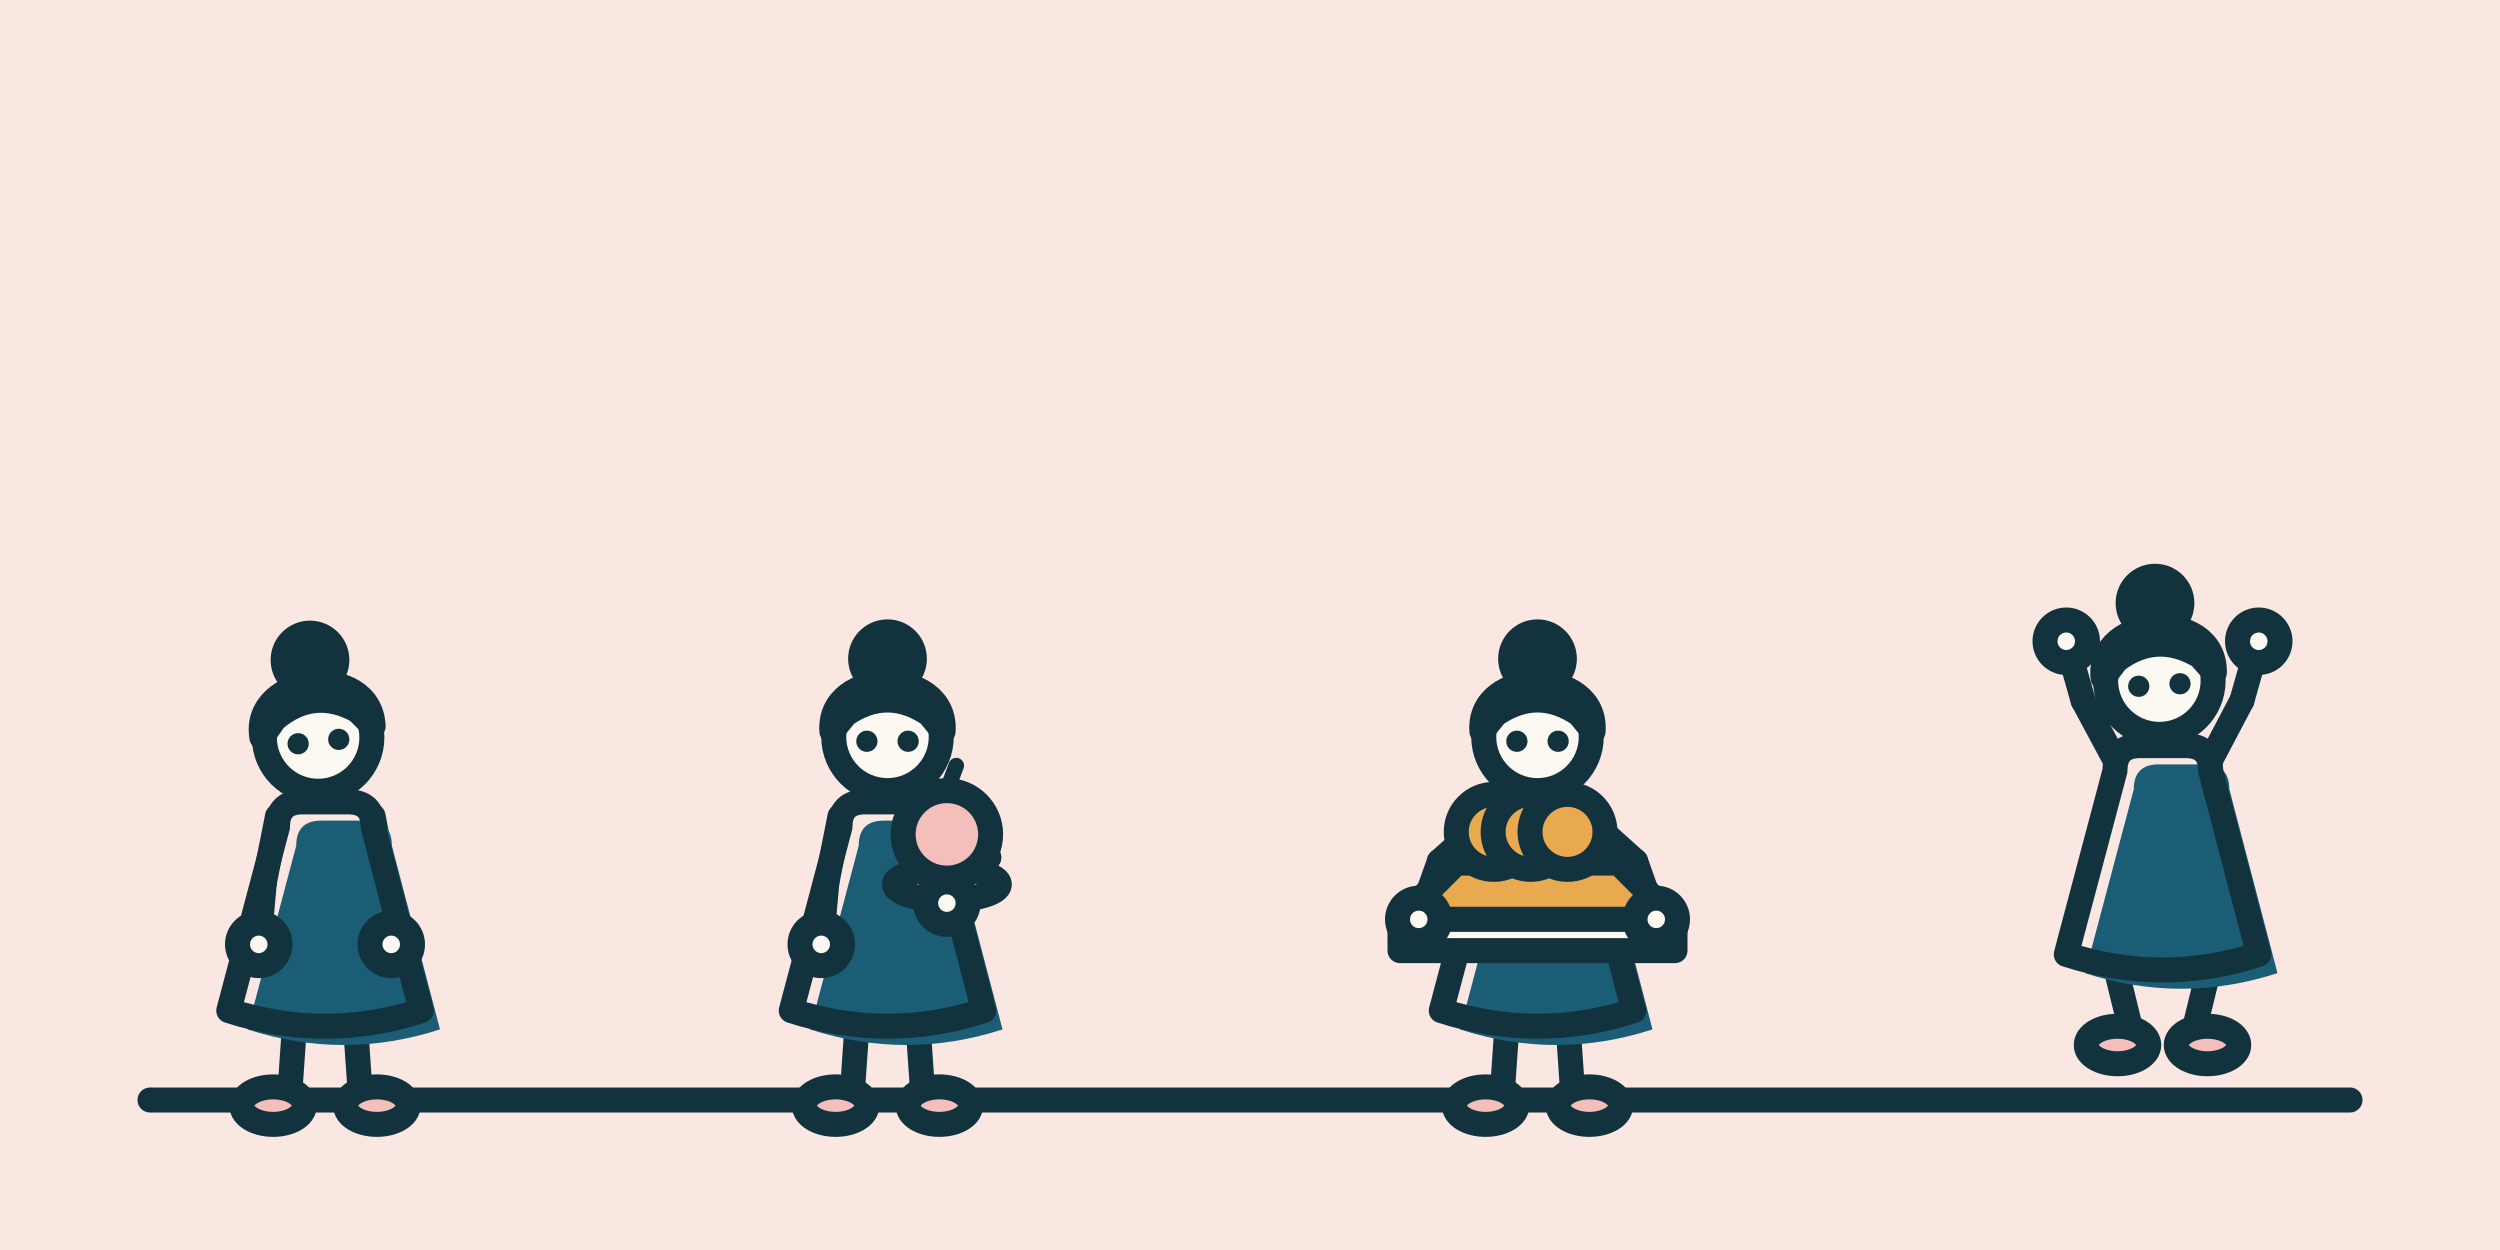
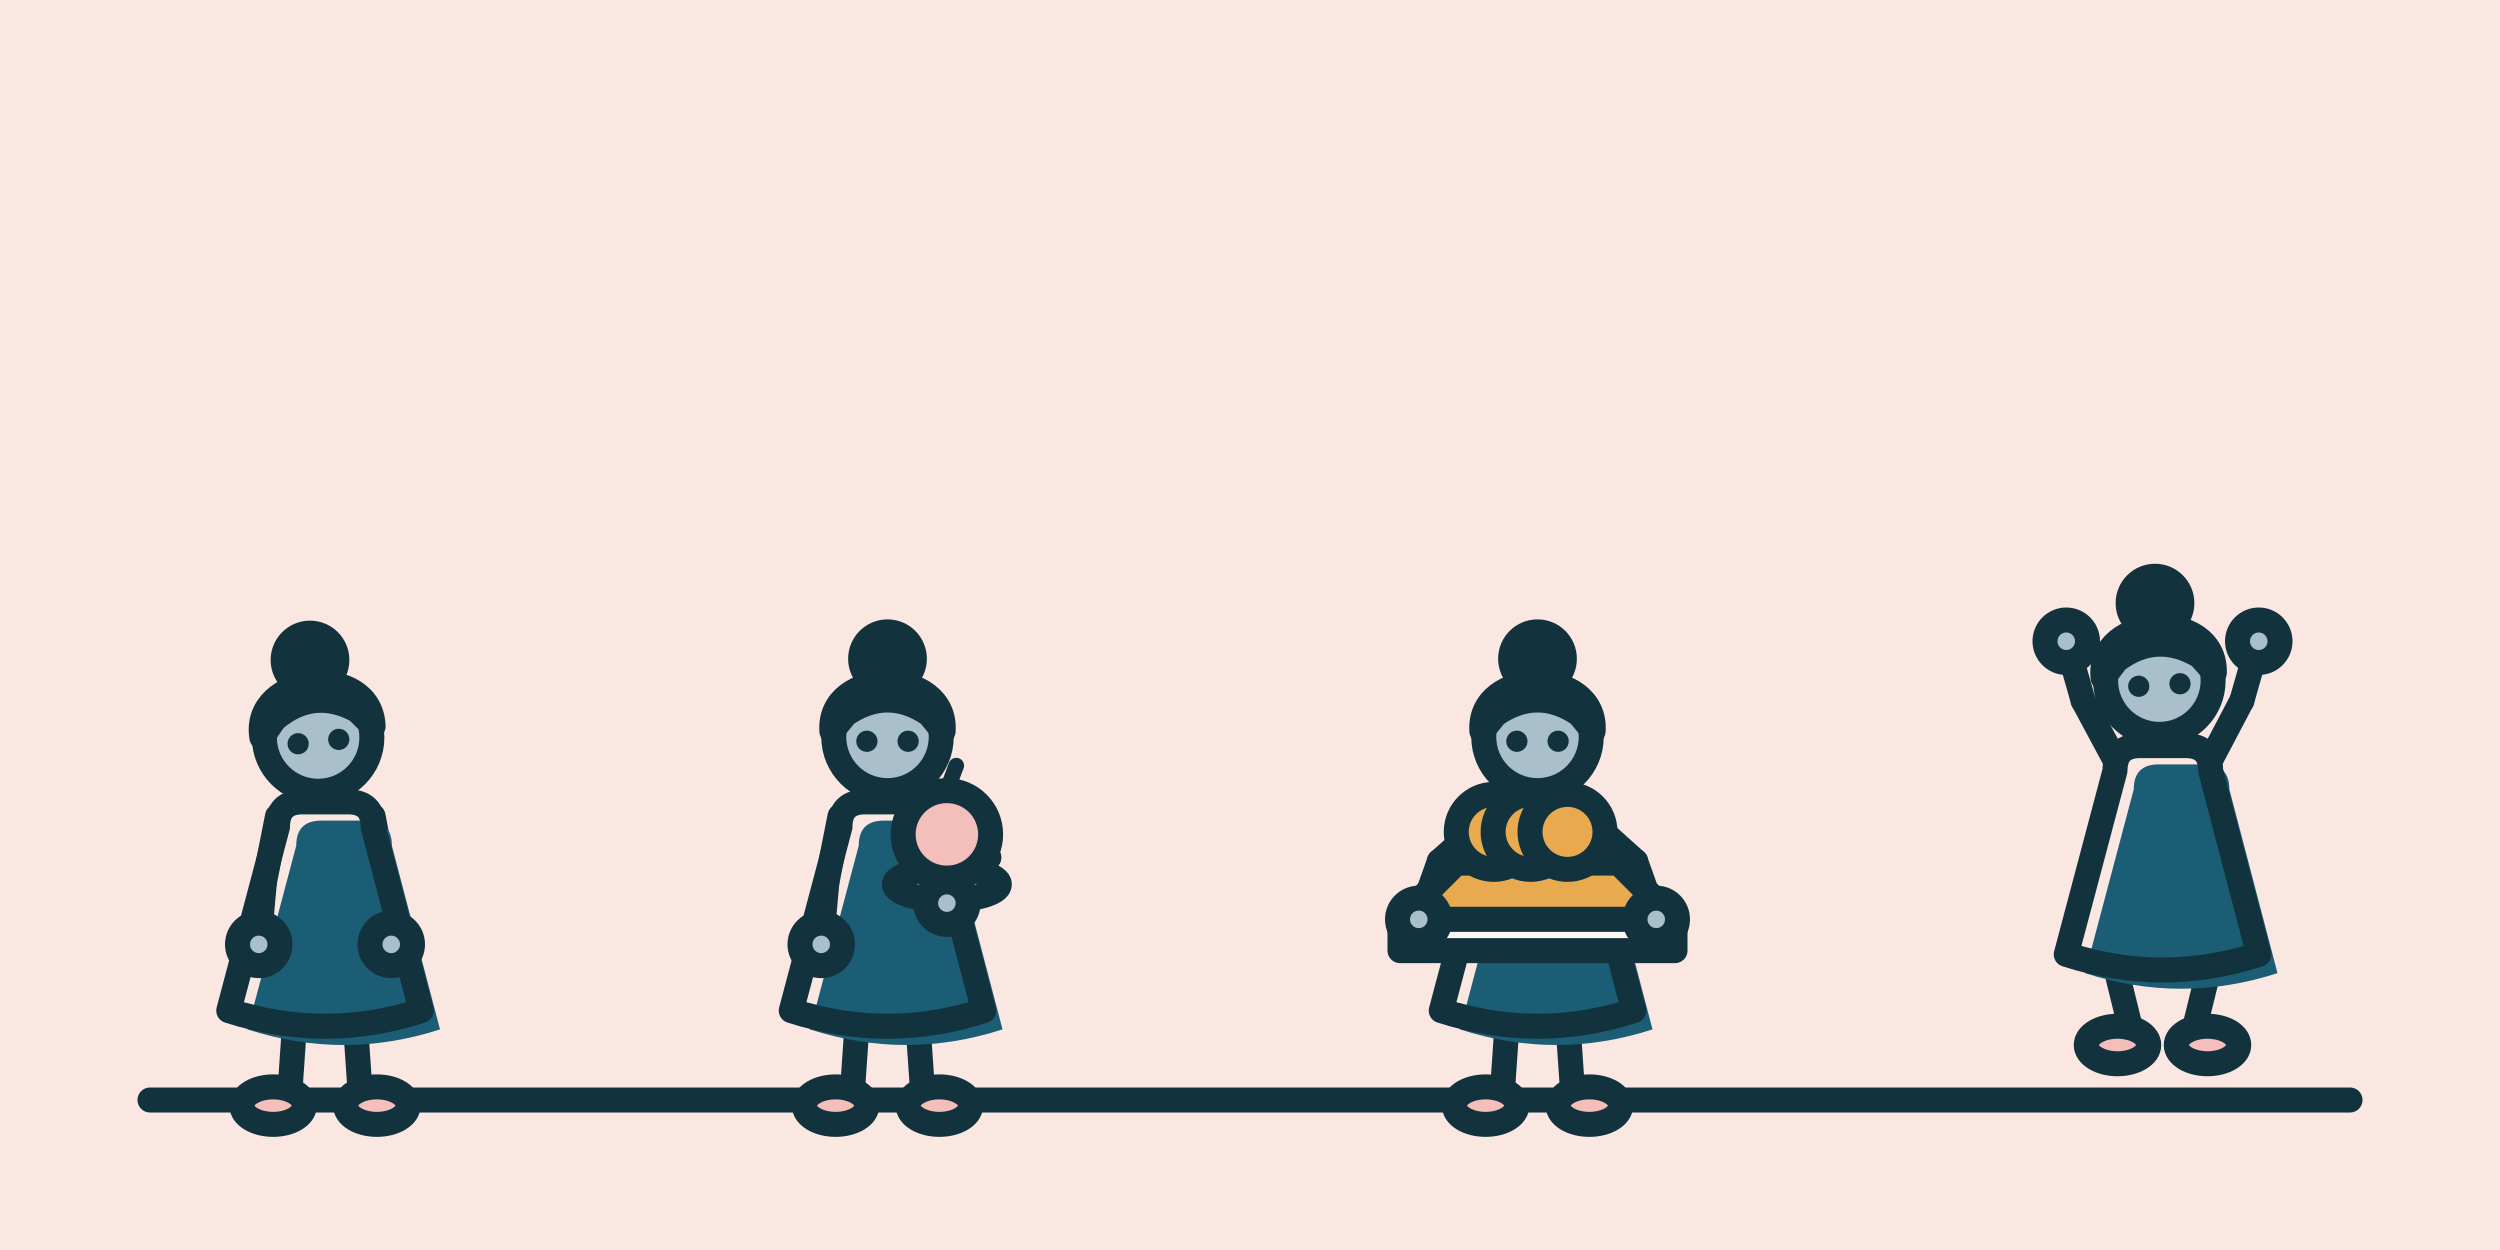
<svg xmlns="http://www.w3.org/2000/svg" width="1200" height="600" viewBox="0 0 400 200">
  <rect width="400" height="200" fill="#FAE7E2" />
  <g stroke="#12323D" stroke-linecap="round" stroke-linejoin="round">
    <path d="M24 176H376" fill="none" stroke-width="4" />
    <circle cx="49.6" cy="105.6" r="4.3" fill="#12323D" stroke-width="4" />
    <path d="M48 151.7L47.1 164.3" fill="none" stroke-width="4" />
    <path d="M47.1 164.3L46.3 175.9" fill="none" stroke-width="4" />
    <ellipse cx="43.7" cy="176.9" rx="5" ry="3" fill="#F4BEBB" stroke-width="4" />
    <path d="M56.1 151.7L56.9 164.3" fill="none" stroke-width="4" />
    <path d="M56.9 164.3L57.7 175.9" fill="none" stroke-width="4" />
    <ellipse cx="60.3" cy="176.9" rx="5" ry="3" fill="#F4BEBB" stroke-width="4" />
    <path d="M44.4 130.6L42.3 141.2" fill="none" stroke-width="4" />
    <path d="M42.3 141.2L41.4 151.1" fill="none" stroke-width="4" />
    <path d="M59.7 130.6L61.7 141.2" fill="none" stroke-width="4" />
    <path d="M61.7 141.2L62.6 151.1" fill="none" stroke-width="4" />
    <path d="M47.4 135.3Q47.4 131.3 51.4 131.3L58.7 131.3Q62.7 131.3 62.7 135.3L70.4 164.7Q55 169.7 39.6 164.7Z" fill="#1A5D74" stroke="none" />
    <path d="M44.4 132.3Q44.4 128.3 48.4 128.3L55.7 128.3Q59.7 128.3 59.7 132.3L67.4 161.7Q52 166.7 36.6 161.7Z" fill="none" stroke-width="4" />
-     <circle cx="41.4" cy="151.1" r="3.4" fill="#FCF8F2" stroke-width="4" />
-     <circle cx="62.6" cy="151.1" r="3.4" fill="#FCF8F2" stroke-width="4" />
-     <circle cx="50.9" cy="118" r="8.6" fill="#FCF8F2" stroke-width="4" />
+     <circle cx="41.4" cy="151.1" r="3.4" fill="#A9BFCB" stroke-width="4" />
+     <circle cx="62.6" cy="151.1" r="3.4" fill="#A9BFCB" stroke-width="4" />
+     <circle cx="50.9" cy="118" r="8.6" fill="#A9BFCB" stroke-width="4" />
    <path d="M41.9 118C40.2 107.8 59.3 105.8 59.7 116.2L57.2 113.7Q50.1 109.8 43.9 115.1Z" fill="#12323D" stroke-width="4" />
    <circle cx="47.7" cy="119" r="1.7" fill="#12323D" stroke="none" />
    <circle cx="54.2" cy="118.3" r="1.7" fill="#12323D" stroke="none" />
    <circle cx="142" cy="105.4" r="4.3" fill="#12323D" stroke-width="4" />
    <path d="M138 151.7L137.1 164.3" fill="none" stroke-width="4" />
    <path d="M137.1 164.3L136.3 175.9" fill="none" stroke-width="4" />
    <ellipse cx="133.7" cy="176.9" rx="5" ry="3" fill="#F4BEBB" stroke-width="4" />
    <path d="M146.1 151.7L146.9 164.3" fill="none" stroke-width="4" />
    <path d="M146.9 164.3L147.7 175.9" fill="none" stroke-width="4" />
    <ellipse cx="150.3" cy="176.9" rx="5" ry="3" fill="#F4BEBB" stroke-width="4" />
    <path d="M134.4 130.6L132.3 141.2" fill="none" stroke-width="4" />
    <path d="M132.3 141.2L131.4 151.1" fill="none" stroke-width="4" />
    <path d="M149.7 130.6L158.2 137.2" fill="none" stroke-width="4" />
    <path d="M158.2 137.2L151.5 144.5" fill="none" stroke-width="4" />
    <path d="M137.4 135.3Q137.4 131.3 141.4 131.3L148.7 131.3Q152.7 131.3 152.7 135.3L160.4 164.7Q145 169.7 129.6 164.7Z" fill="#1A5D74" stroke="none" />
    <path d="M134.4 132.3Q134.4 128.3 138.4 128.3L145.7 128.3Q149.7 128.3 149.7 132.3L157.4 161.7Q142 166.7 126.6 161.7Z" fill="none" stroke-width="4" />
    <ellipse cx="151.5" cy="141.5" rx="8.4" ry="2.5" fill="#FCF8F2" stroke-width="4" />
    <circle cx="151.5" cy="133.5" r="7" fill="#F4BEBB" stroke-width="4" />
    <path d="M151.5 126.5L153 122.5" fill="none" stroke-width="2.5" />
-     <circle cx="131.4" cy="151.1" r="3.4" fill="#FCF8F2" stroke-width="4" />
-     <circle cx="151.5" cy="144.5" r="3.4" fill="#FCF8F2" stroke-width="4" />
-     <circle cx="142" cy="117.9" r="8.6" fill="#FCF8F2" stroke-width="4" />
+     <circle cx="131.4" cy="151.1" r="3.4" fill="#A9BFCB" stroke-width="4" />
+     <circle cx="151.5" cy="144.5" r="3.4" fill="#A9BFCB" stroke-width="4" />
+     <circle cx="142" cy="117.9" r="8.6" fill="#A9BFCB" stroke-width="4" />
    <path d="M133.1 117C132.4 106.7 151.6 106.7 150.9 117L148.7 114.3Q142 109.7 135.3 114.3Z" fill="#12323D" stroke-width="4" />
    <circle cx="138.7" cy="118.6" r="1.7" fill="#12323D" stroke="none" />
    <circle cx="145.3" cy="118.6" r="1.7" fill="#12323D" stroke="none" />
    <circle cx="246" cy="105.4" r="4.3" fill="#12323D" stroke-width="4" />
    <path d="M242 151.7L241.1 164.3" fill="none" stroke-width="4" />
    <path d="M241.1 164.3L240.3 175.9" fill="none" stroke-width="4" />
    <ellipse cx="237.7" cy="176.9" rx="5" ry="3" fill="#F4BEBB" stroke-width="4" />
    <path d="M250.1 151.7L250.9 164.3" fill="none" stroke-width="4" />
    <path d="M250.9 164.3L251.7 175.9" fill="none" stroke-width="4" />
    <ellipse cx="254.3" cy="176.9" rx="5" ry="3" fill="#F4BEBB" stroke-width="4" />
    <path d="M238.4 130.6L230.3 137.8" fill="none" stroke-width="4" />
    <path d="M230.3 137.8L227 147.1" fill="none" stroke-width="4" />
    <path d="M253.7 130.6L261.7 137.8" fill="none" stroke-width="4" />
    <path d="M261.7 137.8L265 147.1" fill="none" stroke-width="4" />
    <path d="M241.4 135.3Q241.4 131.3 245.4 131.3L252.7 131.3Q256.7 131.3 256.7 135.3L264.4 164.7Q249 169.7 233.6 164.7Z" fill="#1A5D74" stroke="none" />
    <path d="M238.4 132.3Q238.4 128.3 242.4 128.3L249.7 128.3Q253.7 128.3 253.7 132.3L261.4 161.7Q246 166.7 230.6 161.7Z" fill="none" stroke-width="4" />
    <path d="M233 138.1H259L268 147.1H224Z" fill="#E8A94F" stroke-width="4" />
    <path d="M224 147.1H268V152.1H224Z" fill="#FCF8F2" stroke-width="4" />
    <circle cx="239" cy="133.1" r="6" fill="#E8A94F" stroke-width="4" />
    <circle cx="244.9" cy="133.1" r="6" fill="#E8A94F" stroke-width="4" />
    <circle cx="250.8" cy="133.1" r="6" fill="#E8A94F" stroke-width="4" />
-     <circle cx="227" cy="147.1" r="3.4" fill="#FCF8F2" stroke-width="4" />
-     <circle cx="265" cy="147.1" r="3.4" fill="#FCF8F2" stroke-width="4" />
-     <circle cx="246" cy="117.9" r="8.6" fill="#FCF8F2" stroke-width="4" />
+     <circle cx="227" cy="147.1" r="3.4" fill="#A9BFCB" stroke-width="4" />
+     <circle cx="265" cy="147.1" r="3.4" fill="#A9BFCB" stroke-width="4" />
+     <circle cx="246" cy="117.9" r="8.6" fill="#A9BFCB" stroke-width="4" />
    <path d="M237.1 117C236.4 106.7 255.6 106.7 254.9 117L252.7 114.3Q246 109.7 239.3 114.3Z" fill="#12323D" stroke-width="4" />
    <circle cx="242.7" cy="118.6" r="1.7" fill="#12323D" stroke="none" />
    <circle cx="249.3" cy="118.6" r="1.7" fill="#12323D" stroke="none" />
    <circle cx="344.8" cy="96.5" r="4.3" fill="#12323D" stroke-width="4" />
    <path d="M342 142.7L338.5 154.8" fill="none" stroke-width="4" />
    <path d="M338.5 154.8L341.3 166.2" fill="none" stroke-width="4" />
    <ellipse cx="338.8" cy="167.2" rx="5" ry="3" fill="#F4BEBB" stroke-width="4" />
    <path d="M350.1 142.7L353.5 154.8" fill="none" stroke-width="4" />
    <path d="M353.5 154.8L350.7 166.2" fill="none" stroke-width="4" />
    <ellipse cx="353.2" cy="167.2" rx="5" ry="3" fill="#F4BEBB" stroke-width="4" />
    <path d="M338.4 121.6L333.3 112.1" fill="none" stroke-width="4" />
    <path d="M333.3 112.1L330.6 102.6" fill="none" stroke-width="4" />
    <path d="M353.7 121.6L358.7 112.1" fill="none" stroke-width="4" />
    <path d="M358.7 112.1L361.4 102.6" fill="none" stroke-width="4" />
    <path d="M341.4 126.3Q341.4 122.3 345.4 122.3L352.7 122.3Q356.7 122.3 356.7 126.3L364.4 155.7Q349 160.7 333.6 155.7Z" fill="#1A5D74" stroke="none" />
    <path d="M338.4 123.3Q338.4 119.3 342.4 119.3L349.7 119.3Q353.7 119.3 353.7 123.3L361.4 152.7Q346 157.7 330.6 152.7Z" fill="none" stroke-width="4" />
-     <circle cx="330.6" cy="102.6" r="3.4" fill="#FCF8F2" stroke-width="4" />
-     <circle cx="361.4" cy="102.6" r="3.4" fill="#FCF8F2" stroke-width="4" />
-     <circle cx="345.5" cy="108.9" r="8.6" fill="#FCF8F2" stroke-width="4" />
+     <circle cx="330.6" cy="102.6" r="3.4" fill="#A9BFCB" stroke-width="4" />
+     <circle cx="361.4" cy="102.6" r="3.4" fill="#A9BFCB" stroke-width="4" />
+     <circle cx="345.5" cy="108.9" r="8.6" fill="#A9BFCB" stroke-width="4" />
    <path d="M336.5 108.5C335.3 98.3 354.5 97.2 354.3 107.6L352 105Q345 100.8 338.6 105.7Z" fill="#12323D" stroke-width="4" />
    <circle cx="342.2" cy="109.8" r="1.7" fill="#12323D" stroke="none" />
    <circle cx="348.8" cy="109.4" r="1.7" fill="#12323D" stroke="none" />
  </g>
</svg>
